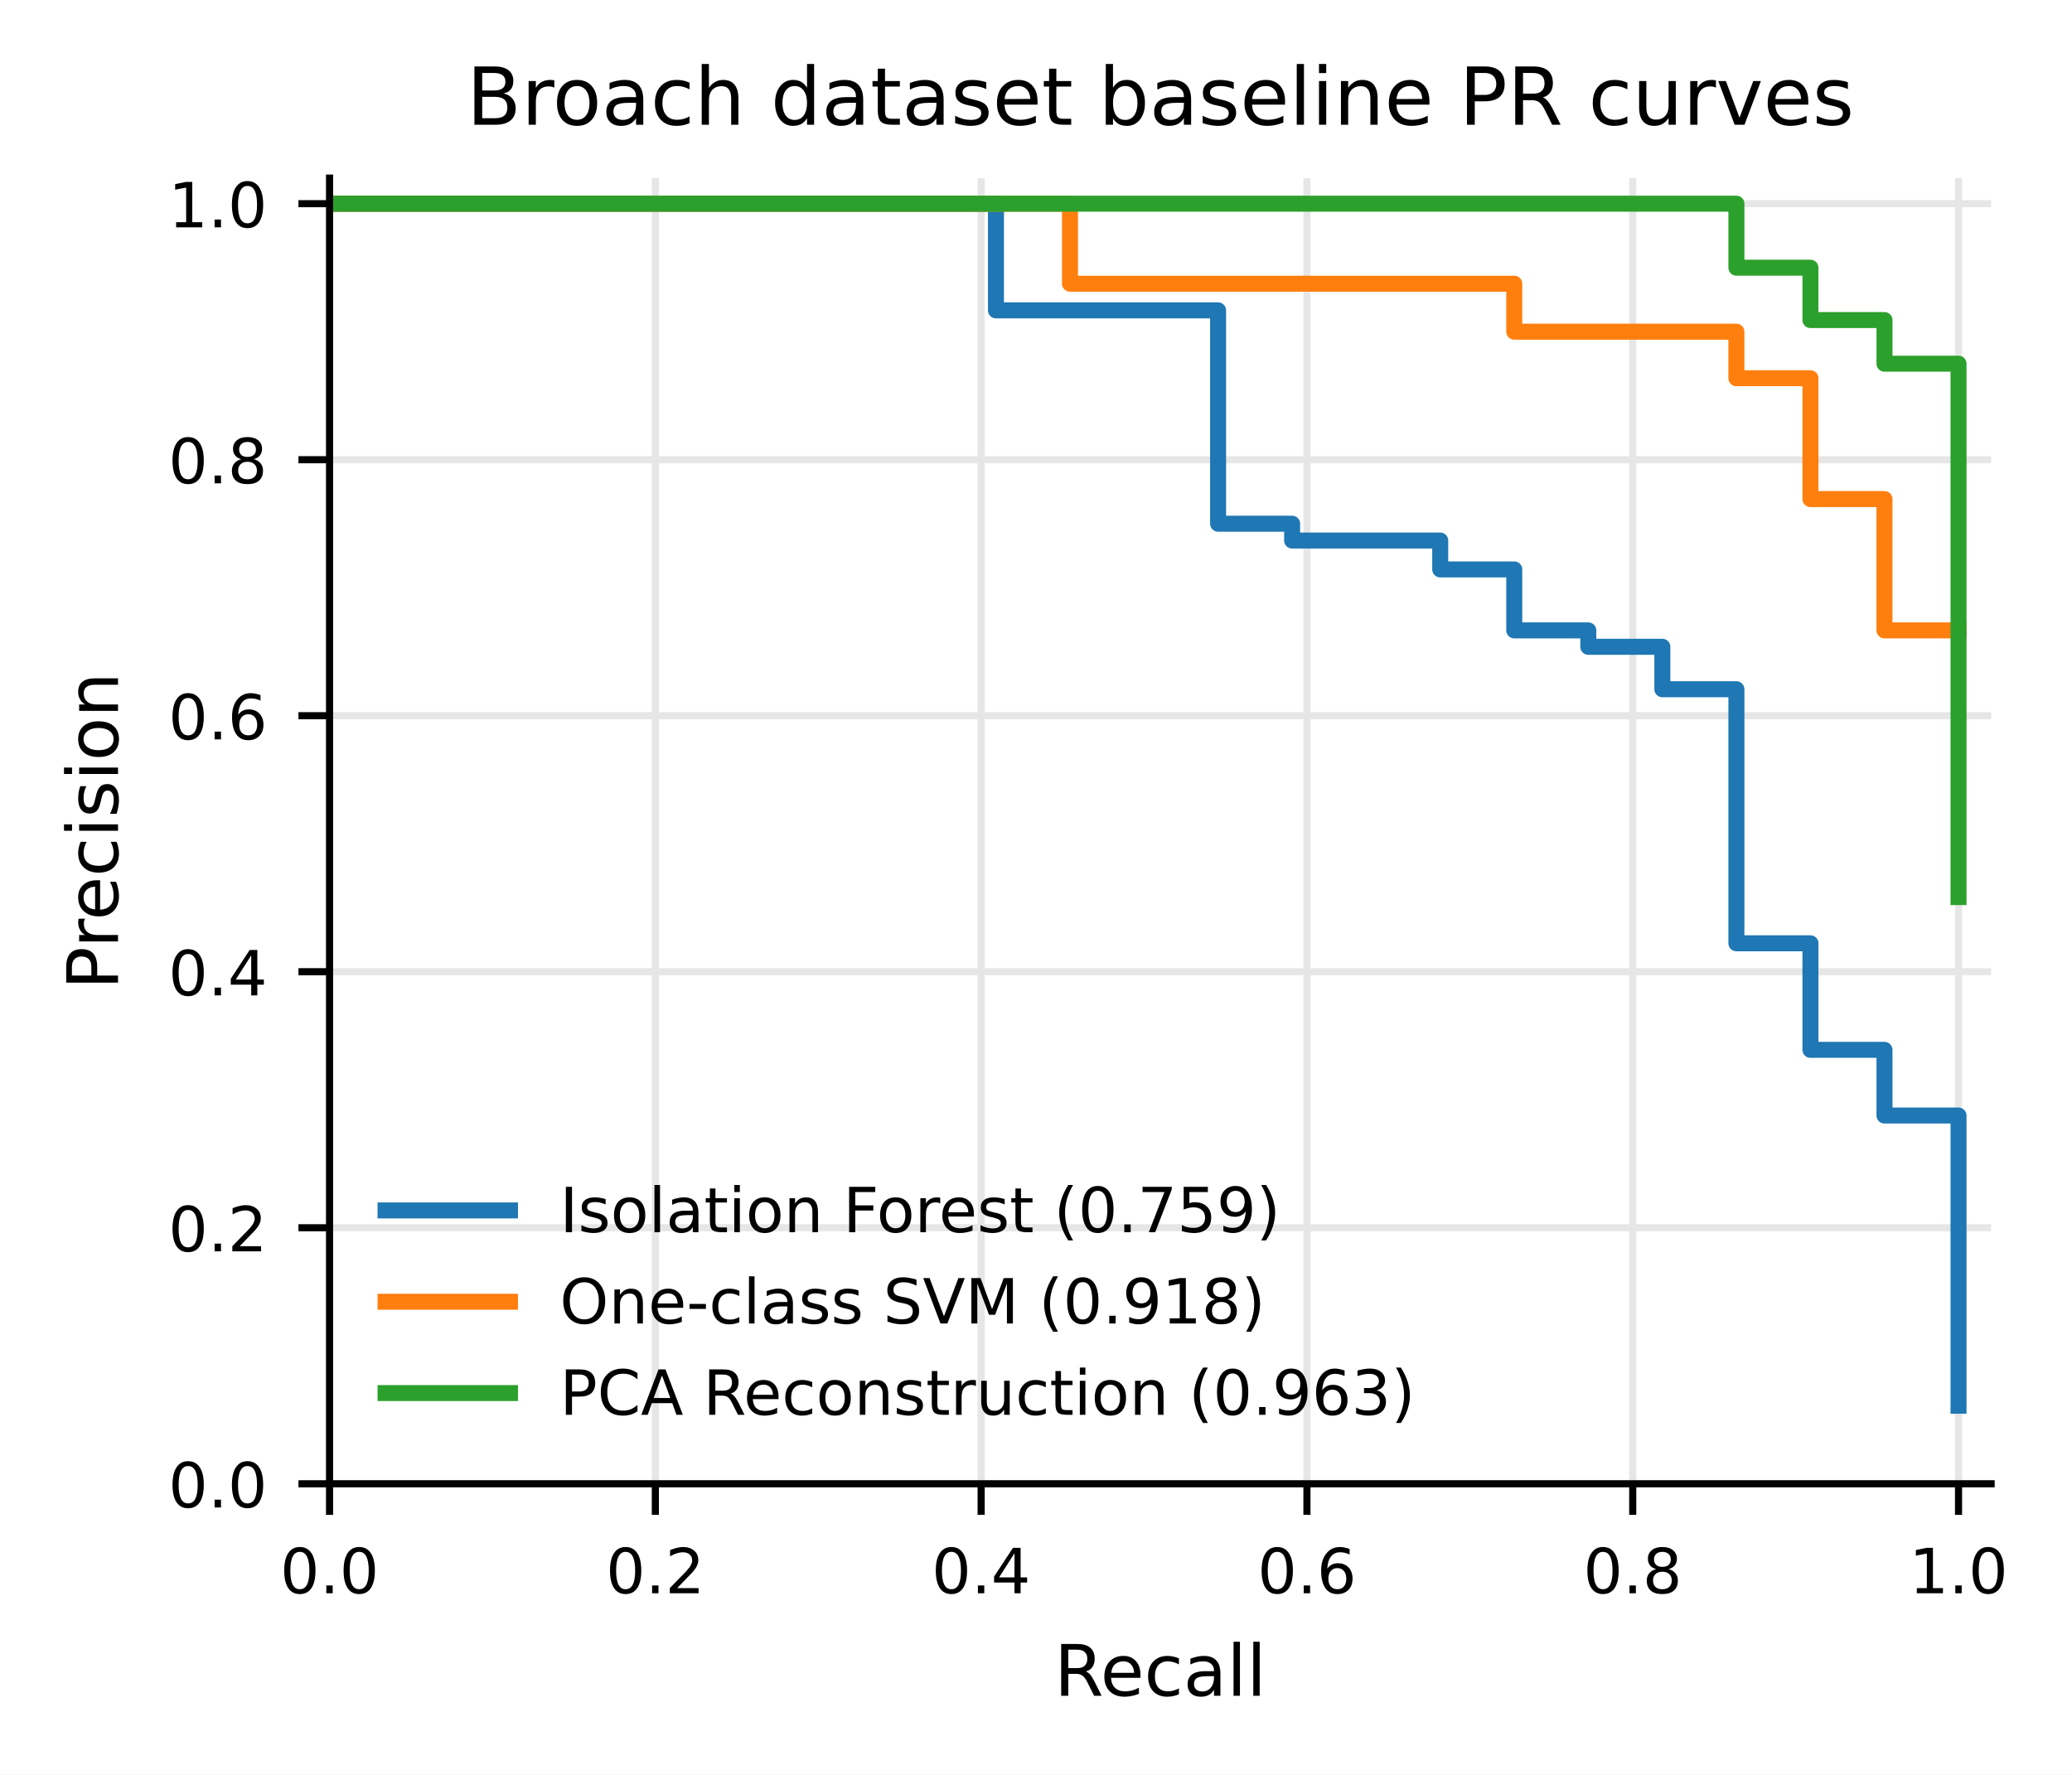
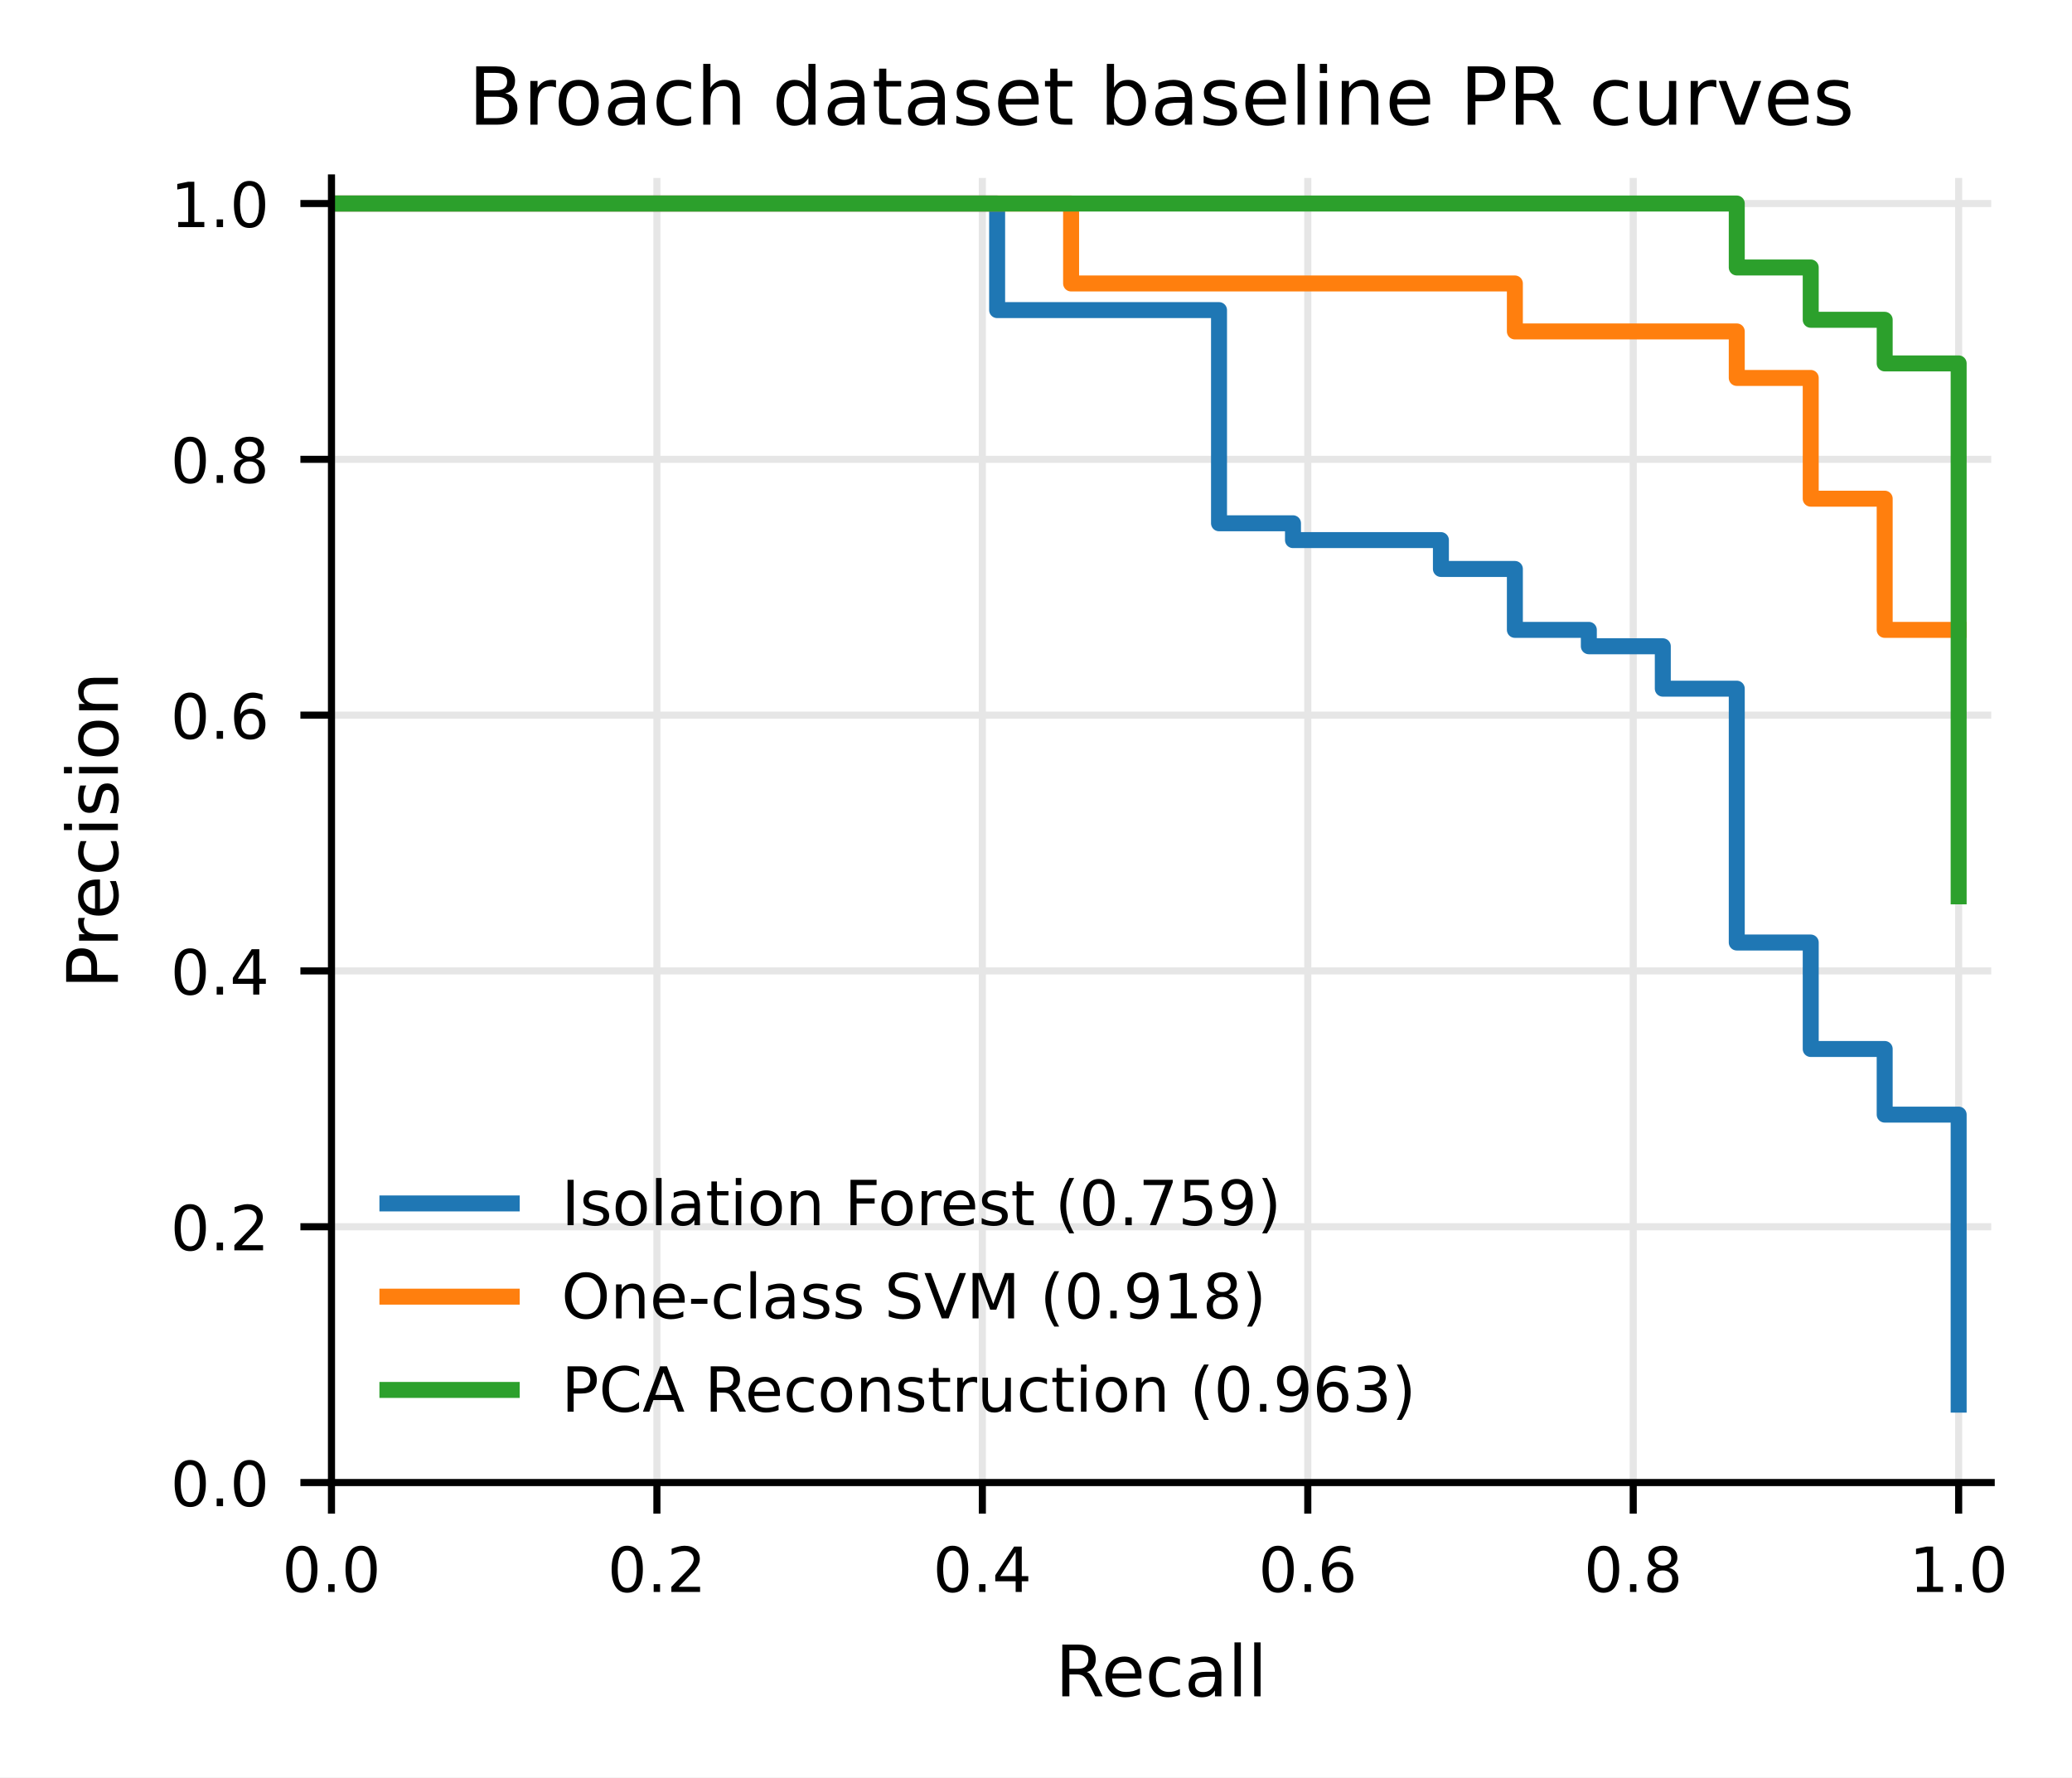
- <svg xmlns="http://www.w3.org/2000/svg" xmlns:xlink="http://www.w3.org/1999/xlink" width="233.105pt" height="199.672pt" viewBox="0 0 233.105 199.672" version="1.1">
+ <svg xmlns="http://www.w3.org/2000/svg" xmlns:xlink="http://www.w3.org/1999/xlink" width="233.364pt" height="200.155pt" viewBox="0 0 233.364 200.155" version="1.1">
  <defs>
    <style type="text/css">*{stroke-linejoin: round; stroke-linecap: butt}</style>
  </defs>
  <g id="figure_1">
    <g id="patch_1">
-       <path d="M 0 199.672  L 233.105 199.672  L 233.105 0  L 0 0  z " style="fill: #ffffff" />
+       <path d="M 0 200.155  L 233.364 200.155  L 233.364 0  L 0 0  z " style="fill: #ffffff" />
    </g>
    <g id="axes_1">
      <g id="patch_2">
-         <path d="M 37.075 166.955  L 224.005 166.955  L 224.005 20.039  L 37.075 20.039  z " style="fill: #ffffff" />
+         <path d="M 37.333 166.955  L 224.263 166.955  L 224.263 20.039  L 37.333 20.039  z " style="fill: #ffffff" />
      </g>
      <g id="matplotlib.axis_1">
        <g id="xtick_1">
          <g id="line2d_1">
-             <path d="M 37.075 166.955  L 37.075 20.039  " clip-path="url(#pa6bb0be95e)" style="fill: none; stroke: #e6e6e6; stroke-width: 0.8; stroke-linecap: square" />
+             <path d="M 37.333 166.955  L 37.333 20.039  " clip-path="url(#p150216bf0c)" style="fill: none; stroke: #e6e6e6; stroke-width: 0.8; stroke-linecap: square" />
          </g>
          <g id="line2d_2">
            <defs>
-               <path id="m30457ea28c" d="M 0 0  L 0 3.5  " style="stroke: #000000; stroke-width: 0.8" />
+               <path id="md5836aa36f" d="M 0 0  L 0 3.5  " style="stroke: #000000; stroke-width: 0.8" />
            </defs>
            <g>
-               <use xlink:href="#m30457ea28c" x="37.075" y="166.955" style="stroke: #000000; stroke-width: 0.8" />
+               <use xlink:href="#md5836aa36f" x="37.333" y="166.955" style="stroke: #000000; stroke-width: 0.8" />
            </g>
          </g>
          <g id="text_1">
-             <text style="font-size: 7px; font-family: 'DejaVu Sans', 'Bitstream Vera Sans', 'Computer Modern Sans Serif', 'Lucida Grande', 'Verdana', 'Geneva', 'Lucid', 'Arial', 'Helvetica', 'Avant Garde', sans-serif; text-anchor: middle" x="37.075" y="179.274" transform="rotate(-0 37.07469 179.2735)">0.0</text>
+             <text style="font-size: 7px; font-family: 'DejaVu Sans', 'Bitstream Vera Sans', 'Computer Modern Sans Serif', 'Lucida Grande', 'Verdana', 'Geneva', 'Lucid', 'Arial', 'Helvetica', 'Avant Garde', sans-serif; text-anchor: middle" x="37.333" y="179.273" transform="rotate(-0 37.33281 179.273)">0.0</text>
          </g>
        </g>
        <g id="xtick_2">
          <g id="line2d_3">
-             <path d="M 73.728 166.955  L 73.728 20.039  " clip-path="url(#pa6bb0be95e)" style="fill: none; stroke: #e6e6e6; stroke-width: 0.8; stroke-linecap: square" />
+             <path d="M 73.986 166.955  L 73.986 20.039  " clip-path="url(#p150216bf0c)" style="fill: none; stroke: #e6e6e6; stroke-width: 0.8; stroke-linecap: square" />
          </g>
          <g id="line2d_4">
            <g>
-               <use xlink:href="#m30457ea28c" x="73.728" y="166.955" style="stroke: #000000; stroke-width: 0.8" />
+               <use xlink:href="#md5836aa36f" x="73.986" y="166.955" style="stroke: #000000; stroke-width: 0.8" />
            </g>
          </g>
          <g id="text_2">
-             <text style="font-size: 7px; font-family: 'DejaVu Sans', 'Bitstream Vera Sans', 'Computer Modern Sans Serif', 'Lucida Grande', 'Verdana', 'Geneva', 'Lucid', 'Arial', 'Helvetica', 'Avant Garde', sans-serif; text-anchor: middle" x="73.728" y="179.274" transform="rotate(-0 73.72763 179.2735)">0.2</text>
+             <text style="font-size: 7px; font-family: 'DejaVu Sans', 'Bitstream Vera Sans', 'Computer Modern Sans Serif', 'Lucida Grande', 'Verdana', 'Geneva', 'Lucid', 'Arial', 'Helvetica', 'Avant Garde', sans-serif; text-anchor: middle" x="73.986" y="179.273" transform="rotate(-0 73.98575 179.273)">0.2</text>
          </g>
        </g>
        <g id="xtick_3">
          <g id="line2d_5">
-             <path d="M 110.381 166.955  L 110.381 20.039  " clip-path="url(#pa6bb0be95e)" style="fill: none; stroke: #e6e6e6; stroke-width: 0.8; stroke-linecap: square" />
+             <path d="M 110.639 166.955  L 110.639 20.039  " clip-path="url(#p150216bf0c)" style="fill: none; stroke: #e6e6e6; stroke-width: 0.8; stroke-linecap: square" />
          </g>
          <g id="line2d_6">
            <g>
-               <use xlink:href="#m30457ea28c" x="110.381" y="166.955" style="stroke: #000000; stroke-width: 0.8" />
+               <use xlink:href="#md5836aa36f" x="110.639" y="166.955" style="stroke: #000000; stroke-width: 0.8" />
            </g>
          </g>
          <g id="text_3">
-             <text style="font-size: 7px; font-family: 'DejaVu Sans', 'Bitstream Vera Sans', 'Computer Modern Sans Serif', 'Lucida Grande', 'Verdana', 'Geneva', 'Lucid', 'Arial', 'Helvetica', 'Avant Garde', sans-serif; text-anchor: middle" x="110.381" y="179.274" transform="rotate(-0 110.3806 179.2735)">0.4</text>
+             <text style="font-size: 7px; font-family: 'DejaVu Sans', 'Bitstream Vera Sans', 'Computer Modern Sans Serif', 'Lucida Grande', 'Verdana', 'Geneva', 'Lucid', 'Arial', 'Helvetica', 'Avant Garde', sans-serif; text-anchor: middle" x="110.639" y="179.273" transform="rotate(-0 110.6387 179.273)">0.4</text>
          </g>
        </g>
        <g id="xtick_4">
          <g id="line2d_7">
-             <path d="M 147.034 166.955  L 147.034 20.039  " clip-path="url(#pa6bb0be95e)" style="fill: none; stroke: #e6e6e6; stroke-width: 0.8; stroke-linecap: square" />
+             <path d="M 147.292 166.955  L 147.292 20.039  " clip-path="url(#p150216bf0c)" style="fill: none; stroke: #e6e6e6; stroke-width: 0.8; stroke-linecap: square" />
          </g>
          <g id="line2d_8">
            <g>
-               <use xlink:href="#m30457ea28c" x="147.034" y="166.955" style="stroke: #000000; stroke-width: 0.8" />
+               <use xlink:href="#md5836aa36f" x="147.292" y="166.955" style="stroke: #000000; stroke-width: 0.8" />
            </g>
          </g>
          <g id="text_4">
-             <text style="font-size: 7px; font-family: 'DejaVu Sans', 'Bitstream Vera Sans', 'Computer Modern Sans Serif', 'Lucida Grande', 'Verdana', 'Geneva', 'Lucid', 'Arial', 'Helvetica', 'Avant Garde', sans-serif; text-anchor: middle" x="147.034" y="179.274" transform="rotate(-0 147.0335 179.2735)">0.6</text>
+             <text style="font-size: 7px; font-family: 'DejaVu Sans', 'Bitstream Vera Sans', 'Computer Modern Sans Serif', 'Lucida Grande', 'Verdana', 'Geneva', 'Lucid', 'Arial', 'Helvetica', 'Avant Garde', sans-serif; text-anchor: middle" x="147.292" y="179.273" transform="rotate(-0 147.2916 179.273)">0.6</text>
          </g>
        </g>
        <g id="xtick_5">
          <g id="line2d_9">
-             <path d="M 183.686 166.955  L 183.686 20.039  " clip-path="url(#pa6bb0be95e)" style="fill: none; stroke: #e6e6e6; stroke-width: 0.8; stroke-linecap: square" />
+             <path d="M 183.945 166.955  L 183.945 20.039  " clip-path="url(#p150216bf0c)" style="fill: none; stroke: #e6e6e6; stroke-width: 0.8; stroke-linecap: square" />
          </g>
          <g id="line2d_10">
            <g>
-               <use xlink:href="#m30457ea28c" x="183.686" y="166.955" style="stroke: #000000; stroke-width: 0.8" />
+               <use xlink:href="#md5836aa36f" x="183.945" y="166.955" style="stroke: #000000; stroke-width: 0.8" />
            </g>
          </g>
          <g id="text_5">
-             <text style="font-size: 7px; font-family: 'DejaVu Sans', 'Bitstream Vera Sans', 'Computer Modern Sans Serif', 'Lucida Grande', 'Verdana', 'Geneva', 'Lucid', 'Arial', 'Helvetica', 'Avant Garde', sans-serif; text-anchor: middle" x="183.686" y="179.274" transform="rotate(-0 183.6865 179.2735)">0.8</text>
+             <text style="font-size: 7px; font-family: 'DejaVu Sans', 'Bitstream Vera Sans', 'Computer Modern Sans Serif', 'Lucida Grande', 'Verdana', 'Geneva', 'Lucid', 'Arial', 'Helvetica', 'Avant Garde', sans-serif; text-anchor: middle" x="183.945" y="179.273" transform="rotate(-0 183.9446 179.273)">0.8</text>
          </g>
        </g>
        <g id="xtick_6">
          <g id="line2d_11">
-             <path d="M 220.339 166.955  L 220.339 20.039  " clip-path="url(#pa6bb0be95e)" style="fill: none; stroke: #e6e6e6; stroke-width: 0.8; stroke-linecap: square" />
+             <path d="M 220.598 166.955  L 220.598 20.039  " clip-path="url(#p150216bf0c)" style="fill: none; stroke: #e6e6e6; stroke-width: 0.8; stroke-linecap: square" />
          </g>
          <g id="line2d_12">
            <g>
-               <use xlink:href="#m30457ea28c" x="220.339" y="166.955" style="stroke: #000000; stroke-width: 0.8" />
+               <use xlink:href="#md5836aa36f" x="220.598" y="166.955" style="stroke: #000000; stroke-width: 0.8" />
            </g>
          </g>
          <g id="text_6">
-             <text style="font-size: 7px; font-family: 'DejaVu Sans', 'Bitstream Vera Sans', 'Computer Modern Sans Serif', 'Lucida Grande', 'Verdana', 'Geneva', 'Lucid', 'Arial', 'Helvetica', 'Avant Garde', sans-serif; text-anchor: middle" x="220.339" y="179.274" transform="rotate(-0 220.3394 179.2735)">1.0</text>
+             <text style="font-size: 7px; font-family: 'DejaVu Sans', 'Bitstream Vera Sans', 'Computer Modern Sans Serif', 'Lucida Grande', 'Verdana', 'Geneva', 'Lucid', 'Arial', 'Helvetica', 'Avant Garde', sans-serif; text-anchor: middle" x="220.598" y="179.273" transform="rotate(-0 220.5975 179.273)">1.0</text>
          </g>
        </g>
        <g id="text_7">
-           <text style="font-size: 8px; font-family: 'DejaVu Sans', 'Bitstream Vera Sans', 'Computer Modern Sans Serif', 'Lucida Grande', 'Verdana', 'Geneva', 'Lucid', 'Arial', 'Helvetica', 'Avant Garde', sans-serif; text-anchor: middle" x="130.54" y="190.808" transform="rotate(-0 130.5397 190.808)">Recall</text>
+           <text style="font-size: 8px; font-family: 'DejaVu Sans', 'Bitstream Vera Sans', 'Computer Modern Sans Serif', 'Lucida Grande', 'Verdana', 'Geneva', 'Lucid', 'Arial', 'Helvetica', 'Avant Garde', sans-serif; text-anchor: middle" x="130.798" y="191.033" transform="rotate(-0 130.7978 191.0333)">Recall</text>
        </g>
      </g>
      <g id="matplotlib.axis_2">
        <g id="ytick_1">
          <g id="line2d_13">
-             <path d="M 37.075 166.955  L 224.005 166.955  " clip-path="url(#pa6bb0be95e)" style="fill: none; stroke: #e6e6e6; stroke-width: 0.8; stroke-linecap: square" />
+             <path d="M 37.333 166.955  L 224.263 166.955  " clip-path="url(#p150216bf0c)" style="fill: none; stroke: #e6e6e6; stroke-width: 0.8; stroke-linecap: square" />
          </g>
          <g id="line2d_14">
            <defs>
-               <path id="m1a8029da87" d="M 0 0  L -3.5 0  " style="stroke: #000000; stroke-width: 0.8" />
+               <path id="m7a1139582d" d="M 0 0  L -3.5 0  " style="stroke: #000000; stroke-width: 0.8" />
            </defs>
            <g>
-               <use xlink:href="#m1a8029da87" x="37.075" y="166.955" style="stroke: #000000; stroke-width: 0.8" />
+               <use xlink:href="#m7a1139582d" x="37.333" y="166.955" style="stroke: #000000; stroke-width: 0.8" />
            </g>
          </g>
          <g id="text_8">
-             <text style="font-size: 7px; font-family: 'DejaVu Sans', 'Bitstream Vera Sans', 'Computer Modern Sans Serif', 'Lucida Grande', 'Verdana', 'Geneva', 'Lucid', 'Arial', 'Helvetica', 'Avant Garde', sans-serif; text-anchor: end" x="30.075" y="169.614" transform="rotate(-0 30.07469 169.614)">0.0</text>
+             <text style="font-size: 7px; font-family: 'DejaVu Sans', 'Bitstream Vera Sans', 'Computer Modern Sans Serif', 'Lucida Grande', 'Verdana', 'Geneva', 'Lucid', 'Arial', 'Helvetica', 'Avant Garde', sans-serif; text-anchor: end" x="30.333" y="169.614" transform="rotate(-0 30.33281 169.6138)">0.0</text>
          </g>
        </g>
        <g id="ytick_2">
          <g id="line2d_15">
-             <path d="M 37.075 138.148  L 224.005 138.148  " clip-path="url(#pa6bb0be95e)" style="fill: none; stroke: #e6e6e6; stroke-width: 0.8; stroke-linecap: square" />
+             <path d="M 37.333 138.148  L 224.263 138.148  " clip-path="url(#p150216bf0c)" style="fill: none; stroke: #e6e6e6; stroke-width: 0.8; stroke-linecap: square" />
          </g>
          <g id="line2d_16">
            <g>
-               <use xlink:href="#m1a8029da87" x="37.075" y="138.148" style="stroke: #000000; stroke-width: 0.8" />
+               <use xlink:href="#m7a1139582d" x="37.333" y="138.148" style="stroke: #000000; stroke-width: 0.8" />
            </g>
          </g>
          <g id="text_9">
-             <text style="font-size: 7px; font-family: 'DejaVu Sans', 'Bitstream Vera Sans', 'Computer Modern Sans Serif', 'Lucida Grande', 'Verdana', 'Geneva', 'Lucid', 'Arial', 'Helvetica', 'Avant Garde', sans-serif; text-anchor: end" x="30.075" y="140.807" transform="rotate(-0 30.07469 140.807)">0.2</text>
+             <text style="font-size: 7px; font-family: 'DejaVu Sans', 'Bitstream Vera Sans', 'Computer Modern Sans Serif', 'Lucida Grande', 'Verdana', 'Geneva', 'Lucid', 'Arial', 'Helvetica', 'Avant Garde', sans-serif; text-anchor: end" x="30.333" y="140.807" transform="rotate(-0 30.33281 140.8067)">0.2</text>
          </g>
        </g>
        <g id="ytick_3">
          <g id="line2d_17">
-             <path d="M 37.075 109.34  L 224.005 109.34  " clip-path="url(#pa6bb0be95e)" style="fill: none; stroke: #e6e6e6; stroke-width: 0.8; stroke-linecap: square" />
+             <path d="M 37.333 109.34  L 224.263 109.34  " clip-path="url(#p150216bf0c)" style="fill: none; stroke: #e6e6e6; stroke-width: 0.8; stroke-linecap: square" />
          </g>
          <g id="line2d_18">
            <g>
-               <use xlink:href="#m1a8029da87" x="37.075" y="109.34" style="stroke: #000000; stroke-width: 0.8" />
+               <use xlink:href="#m7a1139582d" x="37.333" y="109.34" style="stroke: #000000; stroke-width: 0.8" />
            </g>
          </g>
          <g id="text_10">
-             <text style="font-size: 7px; font-family: 'DejaVu Sans', 'Bitstream Vera Sans', 'Computer Modern Sans Serif', 'Lucida Grande', 'Verdana', 'Geneva', 'Lucid', 'Arial', 'Helvetica', 'Avant Garde', sans-serif; text-anchor: end" x="30.075" y="112" transform="rotate(-0 30.07469 111.9999)">0.4</text>
+             <text style="font-size: 7px; font-family: 'DejaVu Sans', 'Bitstream Vera Sans', 'Computer Modern Sans Serif', 'Lucida Grande', 'Verdana', 'Geneva', 'Lucid', 'Arial', 'Helvetica', 'Avant Garde', sans-serif; text-anchor: end" x="30.333" y="112" transform="rotate(-0 30.33281 111.9997)">0.4</text>
          </g>
        </g>
        <g id="ytick_4">
          <g id="line2d_19">
-             <path d="M 37.075 80.533  L 224.005 80.533  " clip-path="url(#pa6bb0be95e)" style="fill: none; stroke: #e6e6e6; stroke-width: 0.8; stroke-linecap: square" />
+             <path d="M 37.333 80.533  L 224.263 80.533  " clip-path="url(#p150216bf0c)" style="fill: none; stroke: #e6e6e6; stroke-width: 0.8; stroke-linecap: square" />
          </g>
          <g id="line2d_20">
            <g>
-               <use xlink:href="#m1a8029da87" x="37.075" y="80.533" style="stroke: #000000; stroke-width: 0.8" />
+               <use xlink:href="#m7a1139582d" x="37.333" y="80.533" style="stroke: #000000; stroke-width: 0.8" />
            </g>
          </g>
          <g id="text_11">
-             <text style="font-size: 7px; font-family: 'DejaVu Sans', 'Bitstream Vera Sans', 'Computer Modern Sans Serif', 'Lucida Grande', 'Verdana', 'Geneva', 'Lucid', 'Arial', 'Helvetica', 'Avant Garde', sans-serif; text-anchor: end" x="30.075" y="83.193" transform="rotate(-0 30.07469 83.19287)">0.6</text>
+             <text style="font-size: 7px; font-family: 'DejaVu Sans', 'Bitstream Vera Sans', 'Computer Modern Sans Serif', 'Lucida Grande', 'Verdana', 'Geneva', 'Lucid', 'Arial', 'Helvetica', 'Avant Garde', sans-serif; text-anchor: end" x="30.333" y="83.193" transform="rotate(-0 30.33281 83.1926)">0.6</text>
          </g>
        </g>
        <g id="ytick_5">
          <g id="line2d_21">
-             <path d="M 37.075 51.726  L 224.005 51.726  " clip-path="url(#pa6bb0be95e)" style="fill: none; stroke: #e6e6e6; stroke-width: 0.8; stroke-linecap: square" />
+             <path d="M 37.333 51.726  L 224.263 51.726  " clip-path="url(#p150216bf0c)" style="fill: none; stroke: #e6e6e6; stroke-width: 0.8; stroke-linecap: square" />
          </g>
          <g id="line2d_22">
            <g>
-               <use xlink:href="#m1a8029da87" x="37.075" y="51.726" style="stroke: #000000; stroke-width: 0.8" />
+               <use xlink:href="#m7a1139582d" x="37.333" y="51.726" style="stroke: #000000; stroke-width: 0.8" />
            </g>
          </g>
          <g id="text_12">
-             <text style="font-size: 7px; font-family: 'DejaVu Sans', 'Bitstream Vera Sans', 'Computer Modern Sans Serif', 'Lucida Grande', 'Verdana', 'Geneva', 'Lucid', 'Arial', 'Helvetica', 'Avant Garde', sans-serif; text-anchor: end" x="30.075" y="54.386" transform="rotate(-0 30.07469 54.38581)">0.8</text>
+             <text style="font-size: 7px; font-family: 'DejaVu Sans', 'Bitstream Vera Sans', 'Computer Modern Sans Serif', 'Lucida Grande', 'Verdana', 'Geneva', 'Lucid', 'Arial', 'Helvetica', 'Avant Garde', sans-serif; text-anchor: end" x="30.333" y="54.386" transform="rotate(-0 30.33281 54.38554)">0.8</text>
          </g>
        </g>
        <g id="ytick_6">
          <g id="line2d_23">
-             <path d="M 37.075 22.919  L 224.005 22.919  " clip-path="url(#pa6bb0be95e)" style="fill: none; stroke: #e6e6e6; stroke-width: 0.8; stroke-linecap: square" />
+             <path d="M 37.333 22.919  L 224.263 22.919  " clip-path="url(#p150216bf0c)" style="fill: none; stroke: #e6e6e6; stroke-width: 0.8; stroke-linecap: square" />
          </g>
          <g id="line2d_24">
            <g>
-               <use xlink:href="#m1a8029da87" x="37.075" y="22.919" style="stroke: #000000; stroke-width: 0.8" />
+               <use xlink:href="#m7a1139582d" x="37.333" y="22.919" style="stroke: #000000; stroke-width: 0.8" />
            </g>
          </g>
          <g id="text_13">
-             <text style="font-size: 7px; font-family: 'DejaVu Sans', 'Bitstream Vera Sans', 'Computer Modern Sans Serif', 'Lucida Grande', 'Verdana', 'Geneva', 'Lucid', 'Arial', 'Helvetica', 'Avant Garde', sans-serif; text-anchor: end" x="30.075" y="25.579" transform="rotate(-0 30.07469 25.57875)">1.0</text>
+             <text style="font-size: 7px; font-family: 'DejaVu Sans', 'Bitstream Vera Sans', 'Computer Modern Sans Serif', 'Lucida Grande', 'Verdana', 'Geneva', 'Lucid', 'Arial', 'Helvetica', 'Avant Garde', sans-serif; text-anchor: end" x="30.333" y="25.578" transform="rotate(-0 30.33281 25.57848)">1.0</text>
          </g>
        </g>
        <g id="text_14">
          <text style="font-size: 8px; font-family: 'DejaVu Sans', 'Bitstream Vera Sans', 'Computer Modern Sans Serif', 'Lucida Grande', 'Verdana', 'Geneva', 'Lucid', 'Arial', 'Helvetica', 'Avant Garde', sans-serif; text-anchor: middle" x="13.279" y="93.497" transform="rotate(-90 13.27875 93.49659)">Precision</text>
        </g>
      </g>
      <g id="line2d_25">
-         <path d="M 37.075 22.919  L 45.405 22.919  L 45.405 22.919  L 53.735 22.919  L 53.735 22.919  L 62.065 22.919  L 62.065 22.919  L 70.396 22.919  L 70.396 22.919  L 78.726 22.919  L 78.726 22.919  L 87.056 22.919  L 87.056 22.919  L 95.386 22.919  L 95.386 22.919  L 103.716 22.919  L 103.716 22.919  L 112.047 22.919  L 112.047 34.922  L 120.377 34.922  L 120.377 34.922  L 128.707 34.922  L 128.707 34.922  L 137.037 34.922  L 137.037 58.928  L 145.367 58.928  L 145.367 60.823  L 153.698 60.823  L 153.698 60.823  L 162.028 60.823  L 162.028 64.072  L 170.358 64.072  L 170.358 70.931  L 178.688 70.931  L 178.688 72.778  L 187.019 72.778  L 187.019 77.553  L 195.349 77.553  L 195.349 106.14  L 203.679 106.14  L 203.679 118.129  L 212.009 118.129  L 212.009 125.52  L 220.339 125.52  L 220.339 158.177  " clip-path="url(#pa6bb0be95e)" style="fill: none; stroke: #1f77b4; stroke-width: 1.8; stroke-linecap: square" />
+         <path d="M 37.333 22.919  L 45.663 22.919  L 45.663 22.919  L 53.993 22.919  L 53.993 22.919  L 62.323 22.919  L 62.323 22.919  L 70.654 22.919  L 70.654 22.919  L 78.984 22.919  L 78.984 22.919  L 87.314 22.919  L 87.314 22.919  L 95.644 22.919  L 95.644 22.919  L 103.975 22.919  L 103.975 22.919  L 112.305 22.919  L 112.305 34.922  L 120.635 34.922  L 120.635 34.922  L 128.965 34.922  L 128.965 34.922  L 137.295 34.922  L 137.295 58.928  L 145.626 58.928  L 145.626 60.823  L 153.956 60.823  L 153.956 60.823  L 162.286 60.823  L 162.286 64.072  L 170.616 64.072  L 170.616 70.931  L 178.946 70.931  L 178.946 72.778  L 187.277 72.778  L 187.277 77.553  L 195.607 77.553  L 195.607 106.14  L 203.937 106.14  L 203.937 118.129  L 212.267 118.129  L 212.267 125.52  L 220.598 125.52  L 220.598 158.177  " clip-path="url(#p150216bf0c)" style="fill: none; stroke: #1f77b4; stroke-width: 1.8; stroke-linecap: square" />
      </g>
      <g id="line2d_26">
-         <path d="M 37.075 22.919  L 53.735 22.919  L 53.735 22.919  L 62.065 22.919  L 62.065 22.919  L 70.396 22.919  L 70.396 22.919  L 78.726 22.919  L 78.726 22.919  L 87.056 22.919  L 87.056 22.919  L 95.386 22.919  L 95.386 22.919  L 103.716 22.919  L 103.716 22.919  L 112.047 22.919  L 112.047 22.919  L 120.377 22.919  L 120.377 31.922  L 128.707 31.922  L 128.707 31.922  L 137.037 31.922  L 137.037 31.922  L 145.367 31.922  L 145.367 31.922  L 153.698 31.922  L 153.698 31.922  L 162.028 31.922  L 162.028 31.922  L 170.358 31.922  L 170.358 37.323  L 178.688 37.323  L 178.688 37.323  L 187.019 37.323  L 187.019 37.323  L 195.349 37.323  L 195.349 42.56  L 203.679 42.56  L 203.679 56.158  L 212.009 56.158  L 212.009 70.931  L 220.339 70.931  L 220.339 70.931  " clip-path="url(#pa6bb0be95e)" style="fill: none; stroke: #ff7f0e; stroke-width: 1.8; stroke-linecap: square" />
+         <path d="M 37.333 22.919  L 53.993 22.919  L 53.993 22.919  L 62.323 22.919  L 62.323 22.919  L 70.654 22.919  L 70.654 22.919  L 78.984 22.919  L 78.984 22.919  L 87.314 22.919  L 87.314 22.919  L 95.644 22.919  L 95.644 22.919  L 103.975 22.919  L 103.975 22.919  L 112.305 22.919  L 112.305 22.919  L 120.635 22.919  L 120.635 31.922  L 128.965 31.922  L 128.965 31.922  L 137.295 31.922  L 137.295 31.922  L 145.626 31.922  L 145.626 31.922  L 153.956 31.922  L 153.956 31.922  L 162.286 31.922  L 162.286 31.922  L 170.616 31.922  L 170.616 37.323  L 178.946 37.323  L 178.946 37.323  L 187.277 37.323  L 187.277 37.323  L 195.607 37.323  L 195.607 42.56  L 203.937 42.56  L 203.937 56.158  L 212.267 56.158  L 212.267 70.931  L 220.598 70.931  L 220.598 70.931  " clip-path="url(#p150216bf0c)" style="fill: none; stroke: #ff7f0e; stroke-width: 1.8; stroke-linecap: square" />
      </g>
      <g id="line2d_27">
-         <path d="M 37.075 22.919  L 45.405 22.919  L 45.405 22.919  L 53.735 22.919  L 53.735 22.919  L 62.065 22.919  L 62.065 22.919  L 70.396 22.919  L 70.396 22.919  L 78.726 22.919  L 78.726 22.919  L 87.056 22.919  L 87.056 22.919  L 95.386 22.919  L 95.386 22.919  L 103.716 22.919  L 103.716 22.919  L 112.047 22.919  L 112.047 22.919  L 120.377 22.919  L 120.377 22.919  L 128.707 22.919  L 128.707 22.919  L 137.037 22.919  L 137.037 22.919  L 145.367 22.919  L 145.367 22.919  L 153.698 22.919  L 153.698 22.919  L 162.028 22.919  L 162.028 22.919  L 170.358 22.919  L 170.358 22.919  L 178.688 22.919  L 178.688 22.919  L 187.019 22.919  L 187.019 22.919  L 195.349 22.919  L 195.349 30.121  L 203.679 30.121  L 203.679 36.013  L 212.009 36.013  L 212.009 40.924  L 220.339 40.924  L 220.339 100.938  " clip-path="url(#pa6bb0be95e)" style="fill: none; stroke: #2ca02c; stroke-width: 1.8; stroke-linecap: square" />
+         <path d="M 37.333 22.919  L 45.663 22.919  L 45.663 22.919  L 53.993 22.919  L 53.993 22.919  L 62.323 22.919  L 62.323 22.919  L 70.654 22.919  L 70.654 22.919  L 78.984 22.919  L 78.984 22.919  L 87.314 22.919  L 87.314 22.919  L 95.644 22.919  L 95.644 22.919  L 103.975 22.919  L 103.975 22.919  L 112.305 22.919  L 112.305 22.919  L 120.635 22.919  L 120.635 22.919  L 128.965 22.919  L 128.965 22.919  L 137.295 22.919  L 137.295 22.919  L 145.626 22.919  L 145.626 22.919  L 153.956 22.919  L 153.956 22.919  L 162.286 22.919  L 162.286 22.919  L 170.616 22.919  L 170.616 22.919  L 178.946 22.919  L 178.946 22.919  L 187.277 22.919  L 187.277 22.919  L 195.607 22.919  L 195.607 30.121  L 203.937 30.121  L 203.937 36.013  L 212.267 36.013  L 212.267 40.924  L 220.598 40.924  L 220.598 100.938  " clip-path="url(#p150216bf0c)" style="fill: none; stroke: #2ca02c; stroke-width: 1.8; stroke-linecap: square" />
      </g>
      <g id="patch_3">
-         <path d="M 37.075 166.955  L 37.075 20.039  " style="fill: none; stroke: #000000; stroke-width: 0.8; stroke-linejoin: miter; stroke-linecap: square" />
+         <path d="M 37.333 166.955  L 37.333 20.039  " style="fill: none; stroke: #000000; stroke-width: 0.8; stroke-linejoin: miter; stroke-linecap: square" />
      </g>
      <g id="patch_4">
-         <path d="M 37.075 166.955  L 224.005 166.955  " style="fill: none; stroke: #000000; stroke-width: 0.8; stroke-linejoin: miter; stroke-linecap: square" />
+         <path d="M 37.333 166.955  L 224.263 166.955  " style="fill: none; stroke: #000000; stroke-width: 0.8; stroke-linejoin: miter; stroke-linecap: square" />
      </g>
      <g id="text_15">
-         <text style="font-size: 9px; font-family: 'DejaVu Sans', 'Bitstream Vera Sans', 'Computer Modern Sans Serif', 'Lucida Grande', 'Verdana', 'Geneva', 'Lucid', 'Arial', 'Helvetica', 'Avant Garde', sans-serif; text-anchor: middle" x="130.54" y="14.039" transform="rotate(-0 130.5397 14.03859)">Broach dataset baseline PR curves</text>
+         <text style="font-size: 9px; font-family: 'DejaVu Sans', 'Bitstream Vera Sans', 'Computer Modern Sans Serif', 'Lucida Grande', 'Verdana', 'Geneva', 'Lucid', 'Arial', 'Helvetica', 'Avant Garde', sans-serif; text-anchor: middle" x="130.798" y="14.039" transform="rotate(-0 130.7978 14.03859)">Broach dataset baseline PR curves</text>
      </g>
      <g id="legend_1">
        <g id="line2d_28">
-           <path d="M 43.375 136.199  L 50.375 136.199  L 50.375 136.199  L 57.375 136.199  L 57.375 136.199  " style="fill: none; stroke: #1f77b4; stroke-width: 1.8; stroke-linecap: square" />
+           <path d="M 43.633 135.522  L 50.633 135.522  L 50.633 135.522  L 57.633 135.522  L 57.633 135.522  " style="fill: none; stroke: #1f77b4; stroke-width: 1.8; stroke-linecap: square" />
        </g>
        <g id="text_16">
-           <text style="font-size: 7px; font-family: 'DejaVu Sans', 'Bitstream Vera Sans', 'Computer Modern Sans Serif', 'Lucida Grande', 'Verdana', 'Geneva', 'Lucid', 'Arial', 'Helvetica', 'Avant Garde', sans-serif; text-anchor: start" x="62.975" y="138.649" transform="rotate(-0 62.97469 138.6494)">Isolation Forest (0.759)</text>
+           <text style="font-size: 7px; font-family: 'DejaVu Sans', 'Bitstream Vera Sans', 'Computer Modern Sans Serif', 'Lucida Grande', 'Verdana', 'Geneva', 'Lucid', 'Arial', 'Helvetica', 'Avant Garde', sans-serif; text-anchor: start" x="63.233" y="137.972" transform="rotate(-0 63.23281 137.9719)">Isolation Forest (0.759)</text>
        </g>
        <g id="line2d_29">
-           <path d="M 43.375 146.474  L 50.375 146.474  L 50.375 146.474  L 57.375 146.474  L 57.375 146.474  " style="fill: none; stroke: #ff7f0e; stroke-width: 1.8; stroke-linecap: square" />
+           <path d="M 43.633 146.022  L 50.633 146.022  L 50.633 146.022  L 57.633 146.022  L 57.633 146.022  " style="fill: none; stroke: #ff7f0e; stroke-width: 1.8; stroke-linecap: square" />
        </g>
        <g id="text_17">
-           <text style="font-size: 7px; font-family: 'DejaVu Sans', 'Bitstream Vera Sans', 'Computer Modern Sans Serif', 'Lucida Grande', 'Verdana', 'Geneva', 'Lucid', 'Arial', 'Helvetica', 'Avant Garde', sans-serif; text-anchor: start" x="62.975" y="148.924" transform="rotate(-0 62.97469 148.9241)">One-class SVM (0.918)</text>
+           <text style="font-size: 7px; font-family: 'DejaVu Sans', 'Bitstream Vera Sans', 'Computer Modern Sans Serif', 'Lucida Grande', 'Verdana', 'Geneva', 'Lucid', 'Arial', 'Helvetica', 'Avant Garde', sans-serif; text-anchor: start" x="63.233" y="148.472" transform="rotate(-0 63.23281 148.4724)">One-class SVM (0.918)</text>
        </g>
        <g id="line2d_30">
-           <path d="M 43.375 156.749  L 50.375 156.749  L 50.375 156.749  L 57.375 156.749  L 57.375 156.749  " style="fill: none; stroke: #2ca02c; stroke-width: 1.8; stroke-linecap: square" />
+           <path d="M 43.633 156.523  L 50.633 156.523  L 50.633 156.523  L 57.633 156.523  L 57.633 156.523  " style="fill: none; stroke: #2ca02c; stroke-width: 1.8; stroke-linecap: square" />
        </g>
        <g id="text_18">
-           <text style="font-size: 7px; font-family: 'DejaVu Sans', 'Bitstream Vera Sans', 'Computer Modern Sans Serif', 'Lucida Grande', 'Verdana', 'Geneva', 'Lucid', 'Arial', 'Helvetica', 'Avant Garde', sans-serif; text-anchor: start" x="62.975" y="159.199" transform="rotate(-0 62.97469 159.1988)">PCA Reconstruction (0.963)</text>
+           <text style="font-size: 7px; font-family: 'DejaVu Sans', 'Bitstream Vera Sans', 'Computer Modern Sans Serif', 'Lucida Grande', 'Verdana', 'Geneva', 'Lucid', 'Arial', 'Helvetica', 'Avant Garde', sans-serif; text-anchor: start" x="63.233" y="158.973" transform="rotate(-0 63.23281 158.973)">PCA Reconstruction (0.963)</text>
        </g>
      </g>
    </g>
  </g>
  <defs>
-     <clipPath id="pa6bb0be95e">
-       <rect x="37.075" y="20.039" width="186.93" height="146.916" />
+     <clipPath id="p150216bf0c">
+       <rect x="37.333" y="20.039" width="186.93" height="146.916" />
    </clipPath>
  </defs>
</svg>
